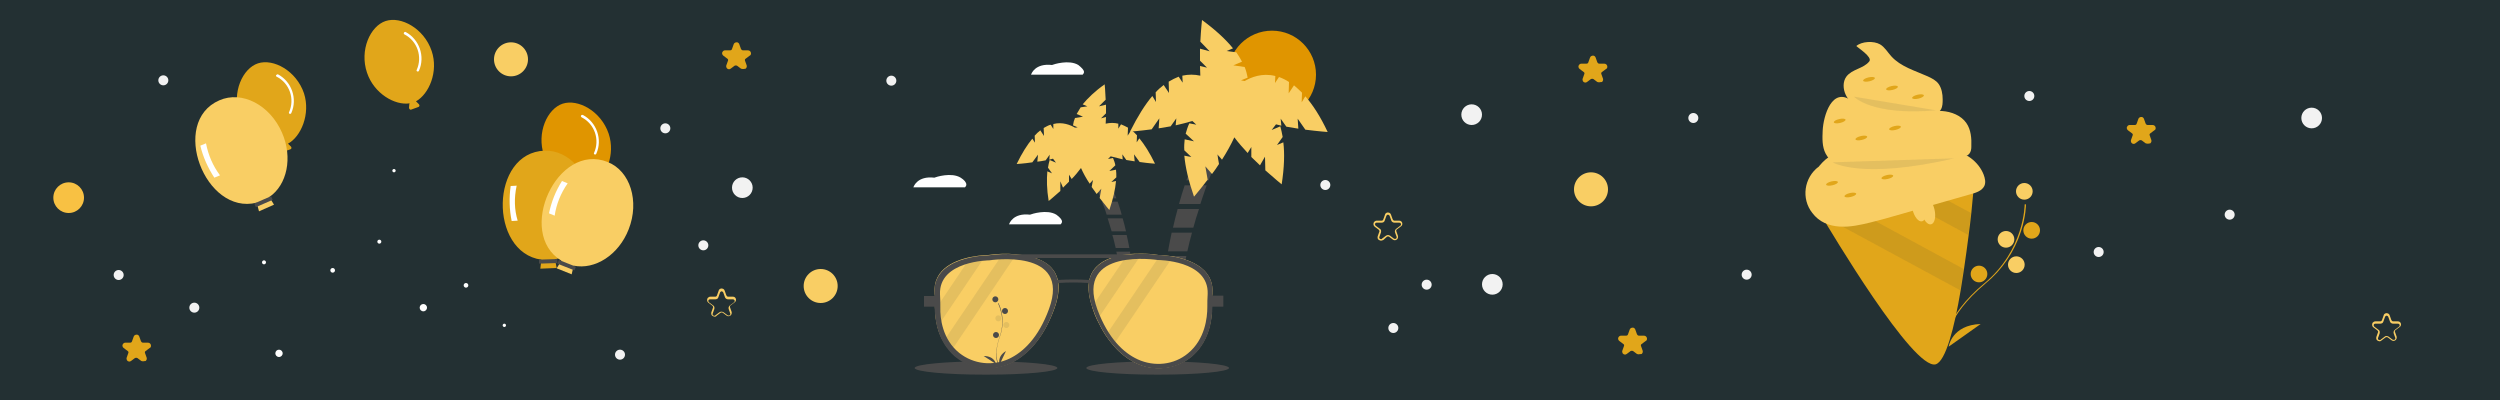
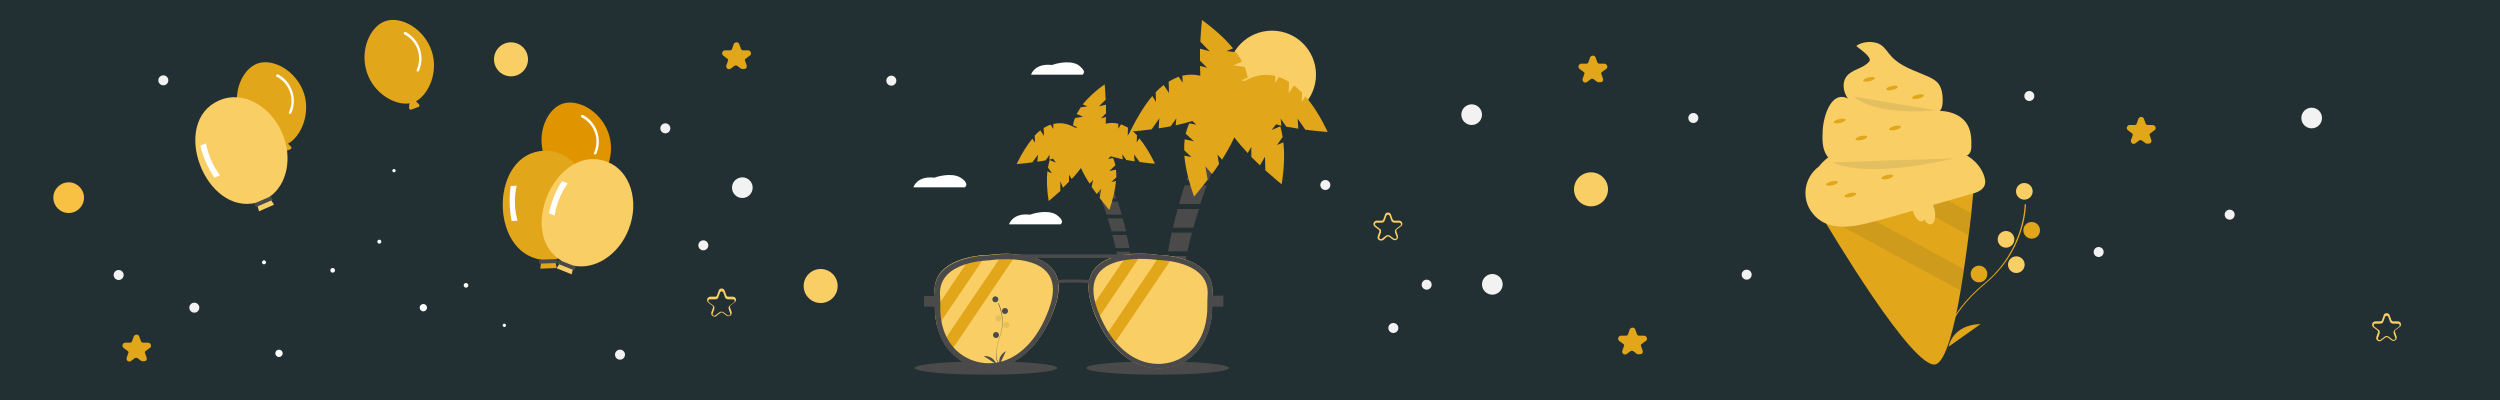
<svg xmlns="http://www.w3.org/2000/svg" version="1.1" id="Ebene_1" x="0px" y="0px" viewBox="0 0 750 120" style="enable-background:new 0 0 750 120;" xml:space="preserve">
  <style type="text/css">
	.st0{fill:#233033;}
	.st1{fill:#F9CE64;}
	.st2{fill:#F2F2F2;}
	.st3{fill:#F8C143;}
	.st4{fill:#E1A61A;}
	.st5{opacity:0.1;fill:#233033;enable-background:new    ;}
- 	.st6{fill:#E09500;}
- 	.st7{fill:#4A4A4A;}
- 	.st8{fill:#FFFFFF;}
+ 	.st6{fill:#4A4A4A;}
+ 	.st7{fill:#FFFFFF;}
+ 	.st8{fill:#E09500;}
</style>
  <rect class="st0" width="750" height="120" />
  <circle class="st1" cx="153.3" cy="17.8" r="5.1" />
  <circle class="st2" cx="222.7" cy="56.3" r="3.1" />
  <circle class="st2" cx="58.3" cy="92.3" r="1.5" />
  <circle class="st2" cx="199.6" cy="38.5" r="1.5" />
  <circle class="st2" cx="608.8" cy="28.8" r="1.5" />
  <circle class="st2" cx="267.4" cy="24.2" r="1.5" />
  <circle class="st2" cx="186" cy="106.4" r="1.5" />
  <circle class="st2" cx="211" cy="73.6" r="1.5" />
  <circle class="st2" cx="35.6" cy="82.5" r="1.5" />
  <circle class="st2" cx="49" cy="24.1" r="1.5" />
  <circle class="st3" cx="20.6" cy="59.3" r="4.6" />
  <circle class="st2" cx="441.5" cy="34.4" r="3.1" />
  <circle class="st2" cx="629.6" cy="75.6" r="1.5" />
  <circle class="st2" cx="668.9" cy="64.4" r="1.5" />
  <circle class="st1" cx="246.2" cy="85.8" r="5.1" />
  <circle class="st2" cx="693.5" cy="35.4" r="3.1" />
  <circle class="st2" cx="447.7" cy="85.3" r="3.1" />
  <circle class="st1" cx="477.3" cy="56.8" r="5.1" />
  <circle class="st2" cx="397.6" cy="55.5" r="1.5" />
  <circle class="st2" cx="418" cy="98.4" r="1.5" />
  <circle class="st2" cx="428" cy="85.4" r="1.5" />
  <circle class="st2" cx="508" cy="35.4" r="1.5" />
  <circle class="st2" cx="524" cy="82.4" r="1.5" />
  <g>
    <path class="st4" d="M592.4,53.4c0,0-0.4,4.3-1,10.5c-0.2,2-0.5,4.2-0.8,6.6c-0.4,3.3-0.9,6.7-1.4,10.2c-0.3,2.2-0.7,4.3-1,6.4   c-1.9,11.3-4.5,21.3-7.5,22.2c-6.7,1.8-31.6-40.1-34.4-44.8c-0.2-0.3-0.2-0.4-0.2-0.4L592.4,53.4z" />
    <path class="st5" d="M591.3,63.9c-0.2,2-0.5,4.2-0.8,6.6l-21.6-11.7l9-2.1L591.3,63.9z" />
    <path class="st5" d="M589.1,80.7c-0.3,2.2-0.7,4.3-1,6.4l-41.8-22.6c-0.2-0.3-0.2-0.4-0.2-0.4l8.7-2L589.1,80.7z" />
    <path class="st1" d="M560.8,18.4c-1.7,2.2-5.2,2.3-6.9,4.6c-1.1,1.5-1,3.7-0.2,5.4c0.8,1.7,2.2,3.1,3.6,4.4   c0.9,0.9,1.9,1.8,3.1,2.4c1.6,0.8,3.5,0.9,5.4,1c4,0,8-0.3,11.9-1c1.7-0.3,3.7-0.9,4.6-2.4c0.5-0.9,0.5-2,0.5-3   c0-1.6-0.3-3.3-1.2-4.6c-0.8-1.1-2-1.7-3.3-2.3c-3.8-1.7-8.1-2.9-10.9-6c-1.1-1.2-2-2.8-3.4-3.6c-1.9-1.1-5.5-0.9-7.1,0.5   C557.3,14.3,561.8,17.1,560.8,18.4z" />
    <path class="st1" d="M546.8,39.2c-0.1,2.3-0.2,4.8,0.9,6.9c1.4,2.7,4.4,4.3,7.5,4.8c3.1,0.4,6.1-0.2,9.1-0.7l15.8-3   c2-0.4,4-0.8,6-0.5c1.7,0.2,3.7,0.7,4.7-0.6c0.5-0.6,0.6-1.4,0.6-2.1c0.1-2.5-0.1-5.1-1.5-7.1c-1.6-2.3-4.5-3.4-7.3-3.6   c-2.8-0.2-5.6,0.4-8.4,0.7c-2.8,0.3-5.7,0.4-8.6,0.3c-2.4-0.1-4.8-0.5-6.9-1.7c-1.1-0.7-2-1.6-3.1-2.3   C549.6,25.8,547,34.8,546.8,39.2z" />
    <path class="st1" d="M545.6,50c-4.4,3.3-5.3,9.6-1.9,13.9c1,1.3,2.2,2.3,3.7,3c2.8,1.3,6.1,1.3,9.2,0.8c3-0.5,5.9-1.3,8.9-2.1   l25.9-7.4c1.5-0.4,3.2-1,3.9-2.4c0.5-1.1,0.2-2.3-0.2-3.4c-1.5-3.9-5.5-6.9-9.7-7.2c-1.6-0.1-3.2,0.1-4.8,0.3L569.1,47   c-1.5,0.2-3.1,0.4-4.6,0.3c-4.7-0.2-9.5-2.8-13.9-1.2c-3,1.1-5.1,3.8-6.8,6.5" />
    <path class="st5" d="M556.2,29c0,0,5.2,5.8,24.6,4.1" />
    <path class="st5" d="M549.8,48.7c0,0,8.4,5.3,36.5-1.2" />
-     <ellipse transform="matrix(0.9745 -0.2244 0.2244 0.9745 8.9587 126.4281)" class="st4" cx="560.7" cy="23.8" rx="1.8" ry="0.6" />
-     <ellipse transform="matrix(0.9745 -0.2244 0.2244 0.9745 8.5513 128.0427)" class="st4" cx="567.6" cy="26.4" rx="1.8" ry="0.6" />
+     <ellipse transform="matrix(0.9745 -0.2244 0.2244 0.9745 8.9587 126.428)" class="st4" cx="560.7" cy="23.8" rx="1.8" ry="0.6" />
+     <ellipse transform="matrix(0.9745 -0.2244 0.2244 0.9745 8.5512 128.0427)" class="st4" cx="567.6" cy="26.4" rx="1.8" ry="0.6" />
    <ellipse transform="matrix(0.9745 -0.2244 0.2244 0.9745 8.1667 129.8593)" class="st4" cx="575.4" cy="29" rx="1.8" ry="0.6" />
    <ellipse transform="matrix(0.9745 -0.2244 0.2244 0.9745 5.9293 124.7721)" class="st4" cx="551.9" cy="36.3" rx="1.8" ry="0.6" />
    <ellipse transform="matrix(0.9745 -0.2244 0.2244 0.9745 5.8814 128.5507)" class="st4" cx="568.5" cy="38.4" rx="1.8" ry="0.6" />
    <ellipse transform="matrix(0.9745 -0.2244 0.2244 0.9745 1.6743 124.7329)" class="st4" cx="549.6" cy="55" rx="1.8" ry="0.6" />
    <ellipse transform="matrix(0.9745 -0.2244 0.2244 0.9745 4.9506 126.3608)" class="st4" cx="558.4" cy="41.4" rx="1.8" ry="0.6" />
    <ellipse transform="matrix(0.9745 -0.2244 0.2244 0.9745 1.0292 126.0564)" class="st4" cx="555.1" cy="58.5" rx="1.8" ry="0.6" />
    <ellipse transform="matrix(0.9745 -0.2244 0.2244 0.9745 2.524 128.4095)" class="st4" cx="566.2" cy="53.1" rx="1.8" ry="0.6" />
    <ellipse transform="matrix(0.9745 -0.2244 0.2244 0.9745 0.6794 130.7785)" class="st1" cx="575.7" cy="62.4" rx="2" ry="4.1" />
    <ellipse transform="matrix(0.9745 -0.2244 0.2244 0.9745 0.5463 131.4073)" class="st1" cx="578.4" cy="63.3" rx="2" ry="4.1" />
    <path class="st4" d="M583.4,103.1c0-0.1,0-2.1,1.4-5.3c1.4-3,4.3-7.7,10.6-12.9c11.9-9.9,12-23.4,12-23.6h0.4c0,0,0,3.5-1.5,8.1   c-2,6.2-5.7,11.6-10.7,15.7c-11.9,9.9-11.9,17.9-11.9,18C583.7,103.1,583.4,103.1,583.4,103.1z" />
    <ellipse class="st1" cx="607.3" cy="57.4" rx="2.5" ry="2.5" />
    <ellipse class="st4" cx="609.5" cy="69.1" rx="2.5" ry="2.5" />
    <ellipse class="st1" cx="601.8" cy="71.8" rx="2.5" ry="2.5" />
    <ellipse class="st1" cx="604.9" cy="79.4" rx="2.5" ry="2.5" />
    <ellipse class="st4" cx="593.7" cy="82.2" rx="2.5" ry="2.5" />
    <path class="st4" d="M584.6,104c0,0,0.9-6.5,9.6-6.8L584.6,104z" />
    <path class="st4" d="M582.1,102.3c0,0,2.2-6.2-5.3-10.5L582.1,102.3z" />
  </g>
  <path class="st4" d="M222.8,20.7c-0.2,0-0.4-0.1-0.5-0.1l-1.2-0.9c-0.2-0.1-0.5-0.1-0.7,0l-1.2,0.9c-0.4,0.3-0.9,0.2-1.2-0.2  c-0.1-0.2-0.2-0.5-0.1-0.8l0.5-1.4c0.1-0.2,0-0.5-0.2-0.6l-1.2-0.9c-0.4-0.3-0.5-0.9-0.2-1.2c0.1-0.2,0.4-0.4,0.7-0.4h1.5  c0.3,0,0.5-0.1,0.6-0.4l0.5-1.4c0.1-0.4,0.6-0.7,1.1-0.6c0.3,0.1,0.5,0.3,0.6,0.6l0.5,1.4c0.1,0.2,0.3,0.4,0.6,0.4h1.5  c0.5,0,0.9,0.4,0.9,0.9c0,0.3-0.1,0.6-0.4,0.7l-1.2,0.9c-0.2,0.1-0.3,0.4-0.2,0.6l0.5,1.4c0.1,0.4,0,0.7-0.3,1  C223.2,20.7,223,20.7,222.8,20.7z" />
  <path class="st4" d="M42.9,108.4c-0.2,0-0.4-0.1-0.5-0.1l-1.2-0.9c-0.2-0.1-0.5-0.1-0.7,0l-1.2,0.9c-0.4,0.3-0.9,0.2-1.2-0.2  c-0.1-0.2-0.2-0.5-0.1-0.8l0.5-1.4c0.1-0.2,0-0.5-0.2-0.6l-1.2-0.9c-0.4-0.3-0.5-0.9-0.2-1.2c0.1-0.2,0.4-0.4,0.7-0.4H39  c0.3,0,0.5-0.1,0.6-0.4l0.5-1.4c0.1-0.4,0.6-0.7,1.1-0.6c0.3,0.1,0.5,0.3,0.6,0.6l0.5,1.4c0.1,0.2,0.3,0.4,0.6,0.4h1.5  c0.5,0,0.9,0.4,0.9,0.9c0,0.3-0.1,0.6-0.4,0.7l-1.2,0.9c-0.2,0.1-0.3,0.4-0.2,0.6l0.5,1.4c0.1,0.4,0,0.7-0.3,1  C43.3,108.3,43.1,108.4,42.9,108.4z" />
  <path class="st4" d="M479.7,24.7c-0.2,0-0.4-0.1-0.5-0.1l-1.2-0.9c-0.2-0.1-0.5-0.1-0.7,0l-1.2,0.9c-0.4,0.3-0.9,0.2-1.2-0.2  c-0.1-0.2-0.2-0.5-0.1-0.8l0.5-1.4c0.1-0.2,0-0.5-0.2-0.6l-1.2-0.9c-0.4-0.3-0.5-0.9-0.2-1.2c0.1-0.2,0.4-0.4,0.7-0.4h1.5  c0.3,0,0.5-0.1,0.6-0.4l0.5-1.4c0.1-0.4,0.6-0.7,1.1-0.6c0.3,0.1,0.5,0.3,0.6,0.6l0.5,1.4c0.1,0.2,0.3,0.4,0.6,0.4h1.5  c0.5,0,0.9,0.4,0.9,0.9c0,0.3-0.1,0.6-0.4,0.7l-1.2,0.9c-0.2,0.1-0.3,0.4-0.2,0.6l0.5,1.4c0.1,0.4,0,0.7-0.3,1  C480.1,24.6,479.9,24.7,479.7,24.7z" />
  <path class="st1" d="M214.4,95c-0.2,0-0.4-0.1-0.6-0.2c-0.4-0.2-0.5-0.6-0.4-1.1l0.5-1.4c0.1-0.2,0-0.4-0.2-0.6l-1.2-0.9  c-0.4-0.3-0.5-0.9-0.2-1.4c0.2-0.2,0.5-0.4,0.8-0.4h1.5c0.2,0,0.4-0.1,0.5-0.4l0.5-1.4c0.1-0.5,0.7-0.8,1.2-0.6  c0.3,0.1,0.5,0.3,0.6,0.6l0.5,1.4c0.1,0.2,0.3,0.4,0.5,0.4h1.5c0.5,0,0.9,0.4,0.9,0.9c0,0.3-0.1,0.6-0.4,0.8l-1.2,0.9  c-0.2,0.1-0.3,0.4-0.2,0.6l0.5,1.4c0.1,0.5-0.1,1-0.6,1.2c-0.3,0.1-0.6,0.1-0.9-0.1l-1.2-0.9c-0.2-0.1-0.4-0.1-0.6,0l-1.2,0.9  C214.8,95,214.6,95,214.4,95z M216.5,93.5c0.2,0,0.4,0.1,0.6,0.2l1.2,0.9c0.2,0.1,0.6,0.1,0.7-0.1c0.1-0.1,0.1-0.3,0.1-0.4l-0.5-1.4  c-0.1-0.4,0-0.8,0.4-1.1l1.2-0.9c0.2-0.1,0.3-0.5,0.1-0.7c-0.1-0.1-0.2-0.2-0.4-0.2h-1.5c-0.4,0-0.8-0.3-0.9-0.6l-0.5-1.4  c-0.1-0.3-0.4-0.4-0.6-0.4c-0.1,0.1-0.3,0.1-0.4,0.4l-0.5,1.4c-0.1,0.4-0.5,0.6-0.9,0.6H213c-0.3,0-0.5,0.2-0.5,0.5  c0,0.1,0.1,0.3,0.2,0.4l1.2,0.9c0.4,0.2,0.5,0.6,0.4,1.1l-0.5,1.4c-0.1,0.3,0.1,0.6,0.4,0.6c0.1,0.1,0.4,0,0.4-0.1l1.2-0.9  C216.1,93.5,216.3,93.5,216.5,93.5z" />
  <path class="st1" d="M414.3,72.2c-0.2,0-0.4-0.1-0.6-0.2c-0.4-0.2-0.5-0.6-0.4-1.1l0.5-1.4c0.1-0.2,0-0.4-0.2-0.6l-1.2-0.9  c-0.4-0.3-0.5-0.9-0.2-1.4c0.2-0.2,0.5-0.4,0.8-0.4h1.5c0.2,0,0.4-0.1,0.5-0.4l0.5-1.4c0.1-0.5,0.7-0.8,1.2-0.6  c0.3,0.1,0.5,0.3,0.6,0.6l0.5,1.4c0.1,0.2,0.3,0.4,0.5,0.4h1.5c0.5,0,0.9,0.4,0.9,0.9c0,0.3-0.1,0.6-0.4,0.8l-1.2,0.9  c-0.2,0.1-0.3,0.4-0.2,0.6l0.5,1.4c0.1,0.5-0.1,1-0.6,1.2c-0.3,0.1-0.6,0.1-0.9-0.1l-1.2-0.9c-0.2-0.1-0.4-0.1-0.6,0l-1.1,1  C414.7,72.1,414.5,72.2,414.3,72.2z M416.4,70.5c0.2,0,0.4,0.1,0.6,0.2l1.2,0.9c0.2,0.1,0.6,0.1,0.7-0.1c0.1-0.1,0.1-0.3,0.1-0.4  l-0.5-1.4c-0.1-0.4,0-0.8,0.4-1.1l1.2-0.9c0.2-0.1,0.3-0.5,0.1-0.7c-0.1-0.1-0.2-0.2-0.4-0.2h-1.5c-0.4,0-0.8-0.3-0.9-0.6l-0.5-1.4  c-0.1-0.3-0.4-0.4-0.6-0.4c-0.1,0.1-0.3,0.1-0.4,0.4l-0.5,1.4c-0.1,0.4-0.5,0.6-0.9,0.6H413c-0.3,0-0.5,0.2-0.5,0.5  c0,0.1,0.1,0.3,0.2,0.4l1.2,0.9c0.4,0.2,0.5,0.6,0.4,1.1l-0.5,1.4c-0.1,0.3,0.1,0.6,0.4,0.6c0.1,0.1,0.4,0,0.4-0.1l1.2-0.9  C416,70.6,416.2,70.5,416.4,70.5z" />
  <path class="st4" d="M491.6,106.3c-0.2,0-0.4-0.1-0.5-0.1l-1.2-0.9c-0.2-0.1-0.5-0.1-0.7,0l-1.2,0.9c-0.4,0.3-0.9,0.2-1.2-0.2  c-0.1-0.2-0.2-0.5-0.1-0.8l0.5-1.4c0.1-0.2,0-0.5-0.2-0.6l-1.2-0.9c-0.4-0.3-0.5-0.9-0.2-1.2c0.1-0.2,0.4-0.4,0.7-0.4h1.5  c0.3,0,0.5-0.1,0.6-0.4l0.5-1.4c0.1-0.4,0.6-0.7,1.1-0.6c0.3,0.1,0.5,0.3,0.6,0.6l0.5,1.4c0.1,0.2,0.3,0.4,0.6,0.4h1.5  c0.5,0,0.9,0.4,0.9,0.9c0,0.3-0.1,0.6-0.4,0.7l-1.2,0.9c-0.2,0.1-0.3,0.4-0.2,0.6l0.5,1.4c0.1,0.4,0,0.7-0.3,1  C491.9,106.2,491.8,106.3,491.6,106.3z" />
  <path class="st4" d="M644.2,43.1c-0.2,0-0.4-0.1-0.5-0.1l-1.2-0.9c-0.2-0.1-0.5-0.1-0.7,0l-1.2,0.9c-0.4,0.3-0.9,0.2-1.2-0.2  c-0.1-0.2-0.2-0.5-0.1-0.8l0.5-1.4c0.1-0.2,0-0.5-0.2-0.6l-1.2-0.9c-0.4-0.3-0.5-0.9-0.2-1.2c0.1-0.2,0.4-0.4,0.7-0.4h1.5  c0.3,0,0.5-0.1,0.6-0.4l0.5-1.4c0.1-0.4,0.6-0.7,1.1-0.6c0.3,0.1,0.5,0.3,0.6,0.6l0.5,1.4c0.1,0.2,0.3,0.4,0.6,0.4h1.5  c0.5,0,0.9,0.4,0.9,0.9c0,0.3-0.1,0.6-0.4,0.7l-1.2,0.9c-0.2,0.1-0.3,0.4-0.2,0.6l0.5,1.4c0.1,0.4,0,0.7-0.3,1  C644.6,43.1,644.5,43.1,644.2,43.1z" />
  <path class="st1" d="M713.9,102.4c-0.2,0-0.4-0.1-0.6-0.2c-0.4-0.2-0.5-0.6-0.4-1.1l0.5-1.4c0.1-0.2,0-0.4-0.2-0.6l-1.2-0.9  c-0.4-0.3-0.5-0.9-0.2-1.4c0.2-0.2,0.5-0.4,0.8-0.4h1.5c0.2,0,0.4-0.1,0.5-0.4l0.5-1.4c0.1-0.5,0.7-0.8,1.2-0.6  c0.3,0.1,0.5,0.3,0.6,0.6l0.5,1.4c0.1,0.2,0.3,0.4,0.5,0.4h1.5c0.5,0,0.9,0.4,0.9,0.9c0,0.3-0.1,0.6-0.4,0.8l-1.2,0.9  c-0.2,0.1-0.3,0.4-0.2,0.6l0.5,1.4c0.1,0.5-0.1,1-0.6,1.2c-0.3,0.1-0.6,0.1-0.9-0.1l-1.2-0.9c-0.2-0.1-0.4-0.1-0.6,0l-1.2,0.9  C714.3,102.3,714.1,102.4,713.9,102.4z M716,100.8c0.2,0,0.4,0.1,0.6,0.2l1.2,0.9c0.2,0.1,0.6,0.1,0.7-0.1c0.1-0.1,0.1-0.3,0.1-0.4  l-0.5-1.4c-0.1-0.4,0-0.8,0.4-1.1l1.2-0.9c0.2-0.1,0.3-0.5,0.1-0.7c-0.1-0.1-0.2-0.2-0.4-0.2h-1.5c-0.4,0-0.8-0.3-0.9-0.6l-0.5-1.4  c-0.1-0.3-0.4-0.4-0.6-0.4c-0.1,0.1-0.3,0.1-0.4,0.4l-0.5,1.4c-0.1,0.4-0.5,0.6-0.9,0.6h-1.5c-0.3,0-0.5,0.2-0.5,0.5  c0,0.1,0.1,0.3,0.2,0.4l1.2,0.9c0.4,0.2,0.5,0.6,0.4,1.1l-0.5,1.4c-0.1,0.3,0.1,0.6,0.4,0.6c0.1,0.1,0.4,0,0.4-0.1l1.2-0.9  C715.6,100.8,715.8,100.8,716,100.8z" />
  <g>
-     <circle class="st6" cx="381.6" cy="22.4" r="13.2" />
-     <path class="st7" d="M349.1,83.9c-0.2,1.9-0.4,3.8-0.6,5.6h5.3c0.2-1.9,0.4-3.7,0.7-5.6H349.1z" />
-     <path class="st7" d="M353.5,103.7c-0.1-1.9-0.2-3.7-0.1-5.6H348c-0.1,2.1-0.1,4-0.1,5.6H353.5z" />
-     <path class="st7" d="M362.6,54.1c4.4-11.8,8.7-19.7,8.7-19.7l-4.5-2.7c-4.7,7.1-8.2,14.7-10.9,22.4H362.6z" />
-     <path class="st7" d="M348.4,91c-0.2,2-0.3,3.9-0.4,5.6h5.3c0.1-1.9,0.2-3.7,0.3-5.6H348.4z" />
-     <path class="st7" d="M350.2,76.8c-0.3,1.9-0.6,3.8-0.9,5.6h5.5c0.3-1.9,0.7-3.7,1.1-5.6H350.2z" />
-     <path class="st7" d="M355.4,55.6c-0.6,1.9-1.2,3.7-1.7,5.6h6.4c0.6-1.9,1.3-3.8,1.9-5.6H355.4z" />
-     <path class="st7" d="M351.5,69.8c-0.4,1.9-0.8,3.8-1.1,5.6h5.8c0.4-1.9,0.9-3.8,1.4-5.6H351.5z" />
-     <path class="st7" d="M347.8,105.1c0,2.4,0.1,3.8,0.1,3.8l-0.1,1.1h6.3c-0.3-1.6-0.4-3.2-0.6-4.9H347.8z" />
-     <path class="st7" d="M353.3,62.7c-0.5,1.9-1,3.7-1.4,5.6h6.1c0.5-1.9,1.1-3.8,1.7-5.6C359.7,62.7,353.3,62.7,353.3,62.7z" />
-     <path class="st1" d="M398.3,39.6c-2.2-4.7-4.5-8.2-6.7-10.7l-1.1,1.8l0.1-2.9c-0.8-0.8-1.6-1.5-2.4-2.2l-1.6,2.4l0.1-3.4   c-0.9-0.6-1.9-1.1-3-1.5l-1.2,1.8l0.1-2.1c-4-1-7.3,0.4-9.2,1.5l-1.1-0.2l2-0.8c-0.2-1.1-0.5-2.2-0.9-3.2l-3.4-0.5l2.6-1.1   c-0.5-1-1.1-1.9-1.7-2.8l-2.9-0.4l1.9-0.8c-2.1-2.6-5.2-5.5-9.3-8.5c0,0-0.3,2.7-0.5,6.5l2.8,2.9l-2.9-0.8c0,1.2,0,2.4,0,3.6   l2.1,2.1l-2.1-0.5c0,1,0.1,1.9,0.1,2.9c-1.8-0.4-3.6-0.4-5.4,0l0.1,2.1l-1.2-1.8c-1,0.4-2,0.9-3,1.5l0.1,3.4l-1.6-2.4   c-0.9,0.7-1.7,1.4-2.4,2.2l0.1,2.9l-1.1-1.8c-2.2,2.6-4.4,6.1-6.7,10.7c0,0,2.7-0.2,6.5-0.7l2.3-3.3l-0.2,3   c1.1-0.2,2.3-0.4,3.6-0.6l1.7-2.4l-0.2,2.1c1.7-0.4,3.4-0.8,5-1.3l1.2,1.1l-2.1-0.4c-0.5,1-0.8,2.1-1.1,3.1l2.5,2.3l-2.8-0.6   c-0.1,1.1-0.2,2.2-0.1,3.3l2.1,2l-2.1-0.4c0.3,3.4,1.2,7.4,2.9,12.3c0,0,1.8-2.1,4.1-5.1l-0.7-4l2,2.3c0.7-0.9,1.4-1.9,2.1-3   l-0.5-2.9l1.4,1.6c1.4-2.2,2.7-4.5,3.7-6.7c1.2,1.6,2.6,3.2,4,4.7l1.1-1.8v3c0.9,0.9,1.8,1.7,2.6,2.5l1.5-2.6l0.1,4.1   c2.8,2.5,4.9,4.2,4.9,4.2c0.8-5.1,0.9-9.3,0.5-12.6l-1.9,0.8l1.7-2.4c-0.2-1.1-0.4-2.1-0.7-3.2l-2.6,1.1l1.3-1.7   c0.5,0.1,1.1,0.3,1.6,0.4l-0.2-2.1l1.7,2.4c1.2,0.2,2.4,0.4,3.6,0.6l-0.2-3l2.3,3.3C395.5,39.4,398.3,39.6,398.3,39.6z" />
-     <path class="st7" d="M339.7,80.5c0.2,1.4,0.3,2.7,0.4,3.9h-3.7c-0.1-1.3-0.3-2.6-0.5-3.9H339.7z" />
-     <path class="st7" d="M336.7,94.4c0.1-1.3,0.1-2.6,0.1-3.9h3.8c0.1,1.5,0.1,2.8,0.1,3.9H336.7z" />
-     <path class="st7" d="M330.2,59.5c-3.1-8.3-6.2-13.9-6.2-13.9l3.2-1.9c3.3,5,5.8,10.4,7.7,15.8C334.9,59.5,330.2,59.5,330.2,59.5z" />
-     <path class="st7" d="M340.2,85.5c0.1,1.4,0.2,2.7,0.3,3.9h-3.8c0-1.3-0.1-2.6-0.2-3.9H340.2z" />
-     <path class="st7" d="M339,75.5c0.2,1.4,0.4,2.7,0.6,3.9h-3.9c-0.2-1.3-0.5-2.6-0.8-3.9H339z" />
-     <path class="st7" d="M335.3,60.5c0.4,1.3,0.9,2.6,1.2,3.9H332c-0.4-1.4-0.9-2.7-1.4-3.9H335.3z" />
-     <path class="st7" d="M338,70.5c0.3,1.3,0.6,2.7,0.8,3.9h-4.1c-0.3-1.3-0.6-2.7-1-3.9H338z" />
-     <path class="st7" d="M340.6,95.5c0,1.7-0.1,2.7-0.1,2.7V99h-4.4c0.2-1.1,0.3-2.3,0.4-3.4L340.6,95.5z" />
-     <path class="st7" d="M336.8,65.5c0.4,1.3,0.7,2.6,1,3.9h-4.3c-0.4-1.3-0.8-2.7-1.2-3.9H336.8z" />
-     <path class="st1" d="M305,49.2c1.6-3.3,3.2-5.8,4.7-7.6l0.8,1.2l-0.1-2.1c0.5-0.6,1.1-1.1,1.7-1.6l1.1,1.7l-0.1-2.4   c0.7-0.4,1.4-0.8,2.1-1l0.8,1.3v-1.5c2.8-0.7,5.1,0.3,6.5,1.1l0.8-0.1l-1.4-0.6c0.1-0.8,0.3-1.5,0.6-2.2l2.4-0.4l-1.9-0.8   c0.4-0.7,0.8-1.3,1.2-2l2-0.3l-1.4-0.6c1.5-1.8,3.6-3.9,6.6-6c0,0,0.2,1.9,0.3,4.6l-2,2l2.1-0.5c0,0.8,0,1.7,0,2.6l-1.5,1.5   l1.5-0.4c0,0.7-0.1,1.3-0.1,2c1.3-0.3,2.6-0.3,3.8,0v1.5l0.8-1.3c0.7,0.3,1.4,0.6,2.1,1l-0.1,2.4l1.1-1.7c0.6,0.5,1.2,1,1.7,1.6   l-0.1,2.1l0.8-1.2c1.5,1.8,3.1,4.3,4.7,7.6c0,0-1.9-0.1-4.6-0.5l-1.7-2.3l0.2,2.1c-0.8-0.1-1.7-0.3-2.5-0.4l-1.2-1.7l0.1,1.5   c-1.2-0.3-2.4-0.6-3.6-0.9l-0.8,0.8l1.5-0.3c0.3,0.7,0.6,1.5,0.7,2.2l-1.8,1.7l2-0.4c0.1,0.8,0.1,1.5,0.1,2.3l-1.5,1.4l1.4-0.3   c-0.2,2.4-0.8,5.2-2,8.7c0,0-1.3-1.5-2.9-3.6l0.5-2.8l-1.4,1.6c-0.5-0.7-1-1.4-1.5-2.1l0.4-2.1l-1,1.1c-1-1.5-1.9-3.1-2.6-4.7   c-0.9,1.2-1.8,2.3-2.8,3.3l-0.8-1.3v2.1c-0.6,0.6-1.2,1.2-1.8,1.8l-0.8-1.9v2.9c-2,1.8-3.5,3-3.5,3c-0.6-3.6-0.6-6.5-0.4-8.9   l1.4,0.6l-1.2-1.7c0.1-0.8,0.3-1.5,0.5-2.3l1.9,0.8l-0.9-1.2c-0.4,0.1-0.8,0.2-1.1,0.3l0.1-1.5l-1.2,1.7c-0.9,0.2-1.7,0.3-2.5,0.4   l0.2-2.1l-1.7,2.3C307,49.1,305,49.2,305,49.2z" />
-     <ellipse class="st7" cx="295.8" cy="110.4" rx="21.4" ry="2" />
-     <ellipse class="st7" cx="347.3" cy="110.4" rx="21.4" ry="2" />
+     <circle class="st1" cx="381.6" cy="22.4" r="13.2" />
+     <path class="st6" d="M349.1,83.9c-0.2,1.9-0.4,3.8-0.6,5.6h5.3c0.2-1.9,0.4-3.7,0.7-5.6H349.1z" />
+     <path class="st6" d="M353.5,103.7c-0.1-1.9-0.2-3.7-0.1-5.6H348c-0.1,2.1-0.1,4-0.1,5.6H353.5z" />
+     <path class="st6" d="M362.6,54.1c4.4-11.8,8.7-19.7,8.7-19.7l-4.5-2.7c-4.7,7.1-8.2,14.7-10.9,22.4H362.6z" />
+     <path class="st6" d="M348.4,91c-0.2,2-0.3,3.9-0.4,5.6h5.3c0.1-1.9,0.2-3.7,0.3-5.6H348.4z" />
+     <path class="st6" d="M350.2,76.8c-0.3,1.9-0.6,3.8-0.9,5.6h5.5c0.3-1.9,0.7-3.7,1.1-5.6H350.2z" />
+     <path class="st6" d="M355.4,55.6c-0.6,1.9-1.2,3.7-1.7,5.6h6.4c0.6-1.9,1.3-3.8,1.9-5.6H355.4z" />
+     <path class="st6" d="M351.5,69.8c-0.4,1.9-0.8,3.8-1.1,5.6h5.8c0.4-1.9,0.9-3.8,1.4-5.6H351.5z" />
+     <path class="st6" d="M347.8,105.1c0,2.4,0.1,3.8,0.1,3.8l-0.1,1.1h6.3c-0.3-1.6-0.4-3.2-0.6-4.9H347.8z" />
+     <path class="st6" d="M353.3,62.7c-0.5,1.9-1,3.7-1.4,5.6h6.1c0.5-1.9,1.1-3.8,1.7-5.6C359.7,62.7,353.3,62.7,353.3,62.7z" />
+     <path class="st4" d="M398.3,39.6c-2.2-4.7-4.5-8.2-6.7-10.7l-1.1,1.8l0.1-2.9c-0.8-0.8-1.6-1.5-2.4-2.2l-1.6,2.4l0.1-3.4   c-0.9-0.6-1.9-1.1-3-1.5l-1.2,1.8l0.1-2.1c-4-1-7.3,0.4-9.2,1.5l-1.1-0.2l2-0.8c-0.2-1.1-0.5-2.2-0.9-3.2l-3.4-0.5l2.6-1.1   c-0.5-1-1.1-1.9-1.7-2.8l-2.9-0.4l1.9-0.8c-2.1-2.6-5.2-5.5-9.3-8.5c0,0-0.3,2.7-0.5,6.5l2.8,2.9l-2.9-0.8c0,1.2,0,2.4,0,3.6   l2.1,2.1l-2.1-0.5c0,1,0.1,1.9,0.1,2.9c-1.8-0.4-3.6-0.4-5.4,0l0.1,2.1l-1.2-1.8c-1,0.4-2,0.9-3,1.5l0.1,3.4l-1.6-2.4   c-0.9,0.7-1.7,1.4-2.4,2.2l0.1,2.9l-1.1-1.8c-2.2,2.6-4.4,6.1-6.7,10.7c0,0,2.7-0.2,6.5-0.7l2.3-3.3l-0.2,3   c1.1-0.2,2.3-0.4,3.6-0.6l1.7-2.4l-0.2,2.1c1.7-0.4,3.4-0.8,5-1.3l1.2,1.1l-2.1-0.4c-0.5,1-0.8,2.1-1.1,3.1l2.5,2.3l-2.8-0.6   c-0.1,1.1-0.2,2.2-0.1,3.3l2.1,2l-2.1-0.4c0.3,3.4,1.2,7.4,2.9,12.3c0,0,1.8-2.1,4.1-5.1l-0.7-4l2,2.3c0.7-0.9,1.4-1.9,2.1-3   l-0.5-2.9l1.4,1.6c1.4-2.2,2.7-4.5,3.7-6.7c1.2,1.6,2.6,3.2,4,4.7l1.1-1.8v3c0.9,0.9,1.8,1.7,2.6,2.5l1.5-2.6l0.1,4.1   c2.8,2.5,4.9,4.2,4.9,4.2c0.8-5.1,0.9-9.3,0.5-12.6l-1.9,0.8l1.7-2.4c-0.2-1.1-0.4-2.1-0.7-3.2l-2.6,1.1l1.3-1.7   c0.5,0.1,1.1,0.3,1.6,0.4l-0.2-2.1l1.7,2.4c1.2,0.2,2.4,0.4,3.6,0.6l-0.2-3l2.3,3.3C395.5,39.4,398.3,39.6,398.3,39.6z" />
+     <path class="st6" d="M339.7,80.5c0.2,1.4,0.3,2.7,0.4,3.9h-3.7c-0.1-1.3-0.3-2.6-0.5-3.9H339.7z" />
+     <path class="st6" d="M336.7,94.4c0.1-1.3,0.1-2.6,0.1-3.9h3.8c0.1,1.5,0.1,2.8,0.1,3.9H336.7z" />
+     <path class="st6" d="M330.2,59.5c-3.1-8.3-6.2-13.9-6.2-13.9l3.2-1.9c3.3,5,5.8,10.4,7.7,15.8C334.9,59.5,330.2,59.5,330.2,59.5z" />
+     <path class="st6" d="M340.2,85.5c0.1,1.4,0.2,2.7,0.3,3.9h-3.8c0-1.3-0.1-2.6-0.2-3.9H340.2z" />
+     <path class="st6" d="M339,75.5c0.2,1.4,0.4,2.7,0.6,3.9h-3.9c-0.2-1.3-0.5-2.6-0.8-3.9H339z" />
+     <path class="st6" d="M335.3,60.5c0.4,1.3,0.9,2.6,1.2,3.9H332c-0.4-1.4-0.9-2.7-1.4-3.9H335.3z" />
+     <path class="st6" d="M338,70.5c0.3,1.3,0.6,2.7,0.8,3.9h-4.1c-0.3-1.3-0.6-2.7-1-3.9H338z" />
+     <path class="st6" d="M340.6,95.5c0,1.7-0.1,2.7-0.1,2.7V99h-4.4c0.2-1.1,0.3-2.3,0.4-3.4L340.6,95.5z" />
+     <path class="st6" d="M336.8,65.5c0.4,1.3,0.7,2.6,1,3.9h-4.3c-0.4-1.3-0.8-2.7-1.2-3.9H336.8z" />
+     <path class="st4" d="M305,49.2c1.6-3.3,3.2-5.8,4.7-7.6l0.8,1.2l-0.1-2.1c0.5-0.6,1.1-1.1,1.7-1.6l1.1,1.7l-0.1-2.4   c0.7-0.4,1.4-0.8,2.1-1l0.8,1.3v-1.5c2.8-0.7,5.1,0.3,6.5,1.1l0.8-0.1l-1.4-0.6c0.1-0.8,0.3-1.5,0.6-2.2l2.4-0.4l-1.9-0.8   c0.4-0.7,0.8-1.3,1.2-2l2-0.3l-1.4-0.6c1.5-1.8,3.6-3.9,6.6-6c0,0,0.2,1.9,0.3,4.6l-2,2l2.1-0.5c0,0.8,0,1.7,0,2.6l-1.5,1.5   l1.5-0.4c0,0.7-0.1,1.3-0.1,2c1.3-0.3,2.6-0.3,3.8,0v1.5l0.8-1.3c0.7,0.3,1.4,0.6,2.1,1l-0.1,2.4l1.1-1.7c0.6,0.5,1.2,1,1.7,1.6   l-0.1,2.1l0.8-1.2c1.5,1.8,3.1,4.3,4.7,7.6c0,0-1.9-0.1-4.6-0.5l-1.7-2.3l0.2,2.1c-0.8-0.1-1.7-0.3-2.5-0.4l-1.2-1.7l0.1,1.5   c-1.2-0.3-2.4-0.6-3.6-0.9l-0.8,0.8l1.5-0.3c0.3,0.7,0.6,1.5,0.7,2.2l-1.8,1.7l2-0.4c0.1,0.8,0.1,1.5,0.1,2.3l-1.5,1.4l1.4-0.3   c-0.2,2.4-0.8,5.2-2,8.7c0,0-1.3-1.5-2.9-3.6l0.5-2.8l-1.4,1.6c-0.5-0.7-1-1.4-1.5-2.1l0.4-2.1l-1,1.1c-1-1.5-1.9-3.1-2.6-4.7   c-0.9,1.2-1.8,2.3-2.8,3.3l-0.8-1.3v2.1c-0.6,0.6-1.2,1.2-1.8,1.8l-0.8-1.9v2.9c-2,1.8-3.5,3-3.5,3c-0.6-3.6-0.6-6.5-0.4-8.9   l1.4,0.6l-1.2-1.7c0.1-0.8,0.3-1.5,0.5-2.3l1.9,0.8l-0.9-1.2c-0.4,0.1-0.8,0.2-1.1,0.3l0.1-1.5l-1.2,1.7c-0.9,0.2-1.7,0.3-2.5,0.4   l0.2-2.1l-1.7,2.3C307,49.1,305,49.2,305,49.2z" />
+     <ellipse class="st6" cx="295.8" cy="110.4" rx="21.4" ry="2" />
+     <ellipse class="st6" cx="347.3" cy="110.4" rx="21.4" ry="2" />
    <path class="st1" d="M363.5,89.7c0,0,1.5,10.7-5.9,17.1c-4.8,4.1-11.6,4.8-17.3,1.9c-2.1-1.1-4.3-2.7-6.4-5.2   c-0.8-0.9-1.5-1.9-2.2-2.9c-1-1.5-1.8-3.1-2.6-4.7c-0.5-1-0.9-2.1-1.3-3.3c-0.1-0.2-0.2-0.4-0.2-0.7c-3.8-11.4,3.6-14.8,10.5-15.6   c1.4-0.2,2.9-0.2,4.3-0.2c1.7,0,3.4,0.1,5.1,0.4c0,0,0.1,0,0.4,0c1.3,0.1,2.6,0.2,3.9,0.4C357.2,77.9,365.3,80.8,363.5,89.7z" />
    <path class="st1" d="M316.3,92.6c-3.4,9.3-8.3,13.8-12.5,16c-5.6,2.9-12.5,2.2-17.3-1.9c-0.5-0.4-0.9-0.8-1.3-1.3   c-0.8-0.9-1.6-1.9-2.2-3c-0.8-1.4-1.4-2.8-1.8-4.4c-0.4-1.7-0.7-3.4-0.7-5.1c-0.1-1.1,0-2.2,0.1-3.3c-1.7-8.4,5.3-11.4,10.6-12.5   c1.5-0.3,3.1-0.5,4.6-0.6c0.5,0,0.7,0,0.7,0c2.8-0.4,5.6-0.5,8.3-0.2C312.2,76.9,320.9,80,316.3,92.6z" />
-     <path class="st5" d="M295.8,76.5l-14.6,21.6c-0.4-1.7-0.7-3.4-0.7-5.1l10.7-15.9C292.7,76.8,294.3,76.6,295.8,76.5z" />
-     <path class="st5" d="M304.9,76.3l-19.7,29.2c-0.8-0.9-1.6-1.9-2.2-3l17.8-26.3C302.2,76.1,303.5,76.2,304.9,76.3z" />
-     <path class="st5" d="M342.5,76.2l-13.3,19.7c-0.5-1-0.9-2.1-1.3-3.3c-0.1-0.2-0.2-0.4-0.2-0.7l10.5-15.5   C339.6,76.2,341,76.1,342.5,76.2z" />
-     <path class="st5" d="M351.9,77L334,103.5c-0.8-0.9-1.5-1.9-2.2-2.9l16.2-24C349.3,76.6,350.6,76.7,351.9,77z" />
-     <path class="st7" d="M367,88.7h-3.3c1.5-12-16.1-12.2-16.1-12.2c-2.8-0.4-5.6-0.5-8.4-0.2l0,0h-34.4l0,0c-2.8-0.2-5.5-0.1-8.3,0.3   c0,0-17.6,0.1-16.1,12.2h-3.2V92h3.2c0,3.5,0.7,10.3,6,14.9c4.8,4.1,11.6,4.8,17.3,1.9c4.3-2.2,9.2-6.8,12.5-16   c1.2-3.2,1.5-5.8,1.2-7.9c3.1-0.2,6.2-0.2,9.3,0c-0.3,2.1,0,4.7,1.2,7.9c3.4,9.3,8.3,13.8,12.5,16c5.6,2.9,12.5,2.2,17.3-1.9   c5.3-4.6,6-11.4,6-14.9h3.3V88.7z M314.7,92.7c-3.2,8.8-7.9,13-11.9,14.9c-4.9,2.3-10.7,1.7-15-1.7c-5.1-4.1-5.8-10.5-5.7-13.7   c0-1.3,0-2.6-0.1-3.9c-0.4-10.1,14.8-10.2,14.8-10.2S321.5,74.2,314.7,92.7L314.7,92.7z M326.8,84c-3.2-0.2-6.4-0.2-9.5,0   c-0.8-3.6-3.5-5.6-6.7-6.6h22.8C330.3,78.5,327.6,80.5,326.8,84z M362.3,88.2c-0.1,1.3-0.1,2.6-0.1,3.9c0,3.3-0.7,9.7-5.8,13.9   c-4.2,3.5-10.1,4.1-15.1,1.8c-4.1-1.9-8.8-6.1-12.1-15C322.4,74.1,347.3,78,347.3,78S362.7,78,362.3,88.2z" />
-     <path class="st7" d="M299.4,109.2c0,0-0.4-0.7-0.5-2c-0.1-1.2,0-3.3,1-6.2c2-5.5-0.5-9.9-0.5-10l0.1-0.1c0.5,0.9,0.8,1.9,1,2.9   c0.5,2.4,0.3,4.9-0.5,7.1c-2,5.5-0.5,8.1-0.5,8.1L299.4,109.2z" />
-     <circle class="st7" cx="298.6" cy="89.8" r="0.9" />
-     <circle class="st7" cx="301.5" cy="93.3" r="0.9" />
+     <path class="st4" d="M295.8,76.5l-14.6,21.6c-0.4-1.7-0.7-3.4-0.7-5.1l10.7-15.9C292.7,76.8,294.3,76.6,295.8,76.5z" />
+     <path class="st4" d="M304.9,76.3l-19.7,29.2c-0.8-0.9-1.6-1.9-2.2-3l17.8-26.3C302.2,76.1,303.5,76.2,304.9,76.3z" />
+     <path class="st4" d="M342.5,76.2l-13.3,19.7c-0.5-1-0.9-2.1-1.3-3.3c-0.1-0.2-0.2-0.4-0.2-0.7l10.5-15.5   C339.6,76.2,341,76.1,342.5,76.2z" />
+     <path class="st4" d="M351.9,77L334,103.5c-0.8-0.9-1.5-1.9-2.2-2.9l16.2-24C349.3,76.6,350.6,76.7,351.9,77z" />
+     <path class="st6" d="M367,88.7h-3.3c1.5-12-16.1-12.2-16.1-12.2c-2.8-0.4-5.6-0.5-8.4-0.2l0,0h-34.4l0,0c-2.8-0.2-5.5-0.1-8.3,0.3   c0,0-17.6,0.1-16.1,12.2h-3.2V92h3.2c0,3.5,0.7,10.3,6,14.9c4.8,4.1,11.6,4.8,17.3,1.9c4.3-2.2,9.2-6.8,12.5-16   c1.2-3.2,1.5-5.8,1.2-7.9c3.1-0.2,6.2-0.2,9.3,0c-0.3,2.1,0,4.7,1.2,7.9c3.4,9.3,8.3,13.8,12.5,16c5.6,2.9,12.5,2.2,17.3-1.9   c5.3-4.6,6-11.4,6-14.9h3.3V88.7z M314.7,92.7c-3.2,8.8-7.9,13-11.9,14.9c-4.9,2.3-10.7,1.7-15-1.7c-5.1-4.1-5.8-10.5-5.7-13.7   c0-1.3,0-2.6-0.1-3.9c-0.4-10.1,14.8-10.2,14.8-10.2S321.5,74.2,314.7,92.7L314.7,92.7z M326.8,84c-3.2-0.2-6.4-0.2-9.5,0   c-0.8-3.6-3.5-5.6-6.7-6.6h22.8C330.3,78.5,327.6,80.5,326.8,84z M362.3,88.2c-0.1,1.3-0.1,2.6-0.1,3.9c0,3.3-0.7,9.7-5.8,13.9   c-4.2,3.5-10.1,4.1-15.1,1.8c-4.1-1.9-8.8-6.1-12.1-15C322.4,74.1,347.3,78,347.3,78S362.7,78,362.3,88.2z" />
+     <path class="st6" d="M299.4,109.2c0,0-0.4-0.7-0.5-2c-0.1-1.2,0-3.3,1-6.2c2-5.5-0.5-9.9-0.5-10l0.1-0.1c0.5,0.9,0.8,1.9,1,2.9   c0.5,2.4,0.3,4.9-0.5,7.1c-2,5.5-0.5,8.1-0.5,8.1L299.4,109.2z" />
+     <circle class="st6" cx="298.6" cy="89.8" r="0.9" />
+     <circle class="st6" cx="301.5" cy="93.3" r="0.9" />
    <circle class="st5" cx="299.5" cy="95.5" r="0.9" />
    <circle class="st5" cx="301.9" cy="97.5" r="0.9" />
-     <circle class="st7" cx="298.8" cy="100.5" r="0.9" />
-     <path class="st7" d="M299.9,109.3c0,0-0.9-2.3,1.9-4L299.9,109.3z" />
-     <path class="st7" d="M298.8,109.2c0,0-0.4-2.4-3.7-2.4L298.8,109.2z" />
-     <path class="st8" d="M289.9,55.4c0,0.3-0.2,0.6-0.4,0.8l0,0H274l0.1-0.2c0,0,1.1-3.3,6.2-2.7c0.5-0.2,5.1-1.7,7.9,0   C289.3,54,289.9,54.7,289.9,55.4z" />
-     <path class="st8" d="M318.6,66.5c0,0.3-0.2,0.6-0.4,0.8l0,0h-15.5l0.1-0.2c0,0,1.1-3.3,6.2-2.7c0.5-0.2,5.1-1.7,7.9,0   C318,65.2,318.6,65.9,318.6,66.5z" />
-     <path class="st8" d="M325.2,21.6c0,0.3-0.2,0.6-0.4,0.8l0,0h-15.5l0.1-0.2c0,0,1.1-3.3,6.2-2.7c0.5-0.2,5.1-1.7,7.9,0   C324.5,20.3,325.2,21,325.2,21.6z" />
+     <circle class="st6" cx="298.8" cy="100.5" r="0.9" />
+     <path class="st6" d="M299.9,109.3c0,0-0.9-2.3,1.9-4L299.9,109.3z" />
+     <path class="st6" d="M298.8,109.2c0,0-0.4-2.4-3.7-2.4L298.8,109.2z" />
+     <path class="st7" d="M289.9,55.4c0,0.3-0.2,0.6-0.4,0.8l0,0H274l0.1-0.2c0,0,1.1-3.3,6.2-2.7c0.5-0.2,5.1-1.7,7.9,0   C289.3,54,289.9,54.7,289.9,55.4z" />
+     <path class="st7" d="M318.6,66.5c0,0.3-0.2,0.6-0.4,0.8l0,0h-15.5l0.1-0.2c0,0,1.1-3.3,6.2-2.7c0.5-0.2,5.1-1.7,7.9,0   C318,65.2,318.6,65.9,318.6,66.5z" />
+     <path class="st7" d="M325.2,21.6c0,0.3-0.2,0.6-0.4,0.8l0,0h-15.5l0.1-0.2c0,0,1.1-3.3,6.2-2.7c0.5-0.2,5.1-1.7,7.9,0   C324.5,20.3,325.2,21,325.2,21.6z" />
  </g>
  <path class="st4" d="M91.2,28c-2.3-6.8-9.2-10.5-13.8-9c-4.6,1.5-7.9,8.7-5.6,15.5c2.1,6.3,8.4,9.9,12.8,9.2c0,0.1-0.1,0.1-0.1,0.2  L84.3,45c0,0.3,0.2,0.5,0.4,0.6c0.1,0,0.2,0,0.2,0l2.2-0.8c0.3-0.1,0.4-0.4,0.3-0.6c0-0.1-0.1-0.1-0.1-0.2l-0.8-0.8  c0,0-0.1,0-0.1-0.1C90.3,41,93.2,34.2,91.2,28z" />
-   <path class="st8" d="M83,23c3.9,2,5.5,6.7,3.7,10.7c-0.2,0.4,0.5,0.7,0.7,0.2c1.9-4.3,0.1-9.4-4-11.6C83,22.2,82.5,22.8,83,23z" />
-   <path class="st6" d="M182.6,40.1c-2.3-6.8-9.2-10.5-13.8-9s-7.9,8.7-5.6,15.5c2.1,6.3,8.4,9.9,12.8,9.2c0,0.1-0.1,0.1-0.1,0.2  l-0.1,1.1c0,0.3,0.2,0.5,0.4,0.6c0.1,0,0.2,0,0.2,0l2.2-0.8c0.3-0.1,0.4-0.4,0.3-0.6c0-0.1-0.1-0.1-0.1-0.2l-0.8-0.8  c0,0-0.1,0-0.1-0.1C181.8,53.1,184.7,46.4,182.6,40.1z" />
-   <path class="st8" d="M174.5,35.2c3.9,2,5.5,6.7,3.7,10.7c-0.2,0.4,0.5,0.7,0.7,0.2c1.9-4.3,0.1-9.4-4-11.6  C174.4,34.3,174,34.9,174.5,35.2z" />
+   <path class="st7" d="M83,23c3.9,2,5.5,6.7,3.7,10.7c-0.2,0.4,0.5,0.7,0.7,0.2c1.9-4.3,0.1-9.4-4-11.6C83,22.2,82.5,22.8,83,23z" />
+   <path class="st8" d="M182.6,40.1c-2.3-6.8-9.2-10.5-13.8-9s-7.9,8.7-5.6,15.5c2.1,6.3,8.4,9.9,12.8,9.2c0,0.1-0.1,0.1-0.1,0.2  l-0.1,1.1c0,0.3,0.2,0.5,0.4,0.6c0.1,0,0.2,0,0.2,0l2.2-0.8c0.3-0.1,0.4-0.4,0.3-0.6c0-0.1-0.1-0.1-0.1-0.2l-0.8-0.8  c0,0-0.1,0-0.1-0.1C181.8,53.1,184.7,46.4,182.6,40.1z" />
+   <path class="st7" d="M174.5,35.2c3.9,2,5.5,6.7,3.7,10.7c-0.2,0.4,0.5,0.7,0.7,0.2c1.9-4.3,0.1-9.4-4-11.6  C174.4,34.3,174,34.9,174.5,35.2z" />
  <path class="st4" d="M129.5,15.3c-2.3-6.8-9.2-10.5-13.8-9c-4.6,1.5-7.9,8.7-5.6,15.5c2.1,6.3,8.4,9.9,12.8,9.2  c0,0.1-0.1,0.1-0.1,0.2l-0.1,1.1c0,0.3,0.2,0.5,0.4,0.6c0.1,0,0.2,0,0.2,0l2.2-0.8c0.3-0.1,0.4-0.4,0.3-0.6c0-0.1-0.1-0.1-0.1-0.2  l-0.8-0.8c0,0-0.1,0-0.1-0.1C128.7,28.2,131.6,21.5,129.5,15.3z" />
-   <path class="st8" d="M121.3,10.3c3.9,2,5.5,6.7,3.7,10.7c-0.2,0.4,0.5,0.7,0.7,0.2c1.9-4.3,0.1-9.4-4-11.6  C121.3,9.4,120.9,10.1,121.3,10.3z" />
-   <circle class="st8" cx="118.2" cy="51.2" r="0.5" />
-   <circle class="st8" cx="127" cy="92.3" r="1.1" />
-   <circle class="st8" cx="79.2" cy="78.7" r="0.6" />
-   <circle class="st8" cx="99.8" cy="81.1" r="0.7" />
-   <circle class="st8" cx="151.3" cy="97.6" r="0.5" />
-   <circle class="st8" cx="83.7" cy="106" r="1.1" />
-   <circle class="st8" cx="113.8" cy="72.5" r="0.6" />
-   <circle class="st8" cx="139.8" cy="85.6" r="0.7" />
+   <path class="st7" d="M121.3,10.3c3.9,2,5.5,6.7,3.7,10.7c-0.2,0.4,0.5,0.7,0.7,0.2c1.9-4.3,0.1-9.4-4-11.6  C121.3,9.4,120.9,10.1,121.3,10.3z" />
+   <circle class="st7" cx="118.2" cy="51.2" r="0.5" />
+   <circle class="st7" cx="127" cy="92.3" r="1.1" />
+   <circle class="st7" cx="79.2" cy="78.7" r="0.6" />
+   <circle class="st7" cx="99.8" cy="81.1" r="0.7" />
+   <circle class="st7" cx="151.3" cy="97.6" r="0.5" />
+   <circle class="st7" cx="83.7" cy="106" r="1.1" />
+   <circle class="st7" cx="113.8" cy="72.5" r="0.6" />
+   <circle class="st7" cx="139.8" cy="85.6" r="0.7" />
  <path class="st4" d="M177.3,61.2c-0.3-9.1-6.5-16.2-13.9-16c-16.4,0.5-16.8,30.5-1,32.7l-0.3,2.7l4.9-0.2l-0.5-2.6  C172.8,76.4,177.5,69.4,177.3,61.2z" />
-   <path class="st8" d="M155.3,66.2l-1.8,0.1c-0.7-3.4-0.8-7-0.3-10.5l1.8-0.1C154.2,59.4,154.3,62.9,155.3,66.2z" />
-   <rect x="161.7" y="77.8" transform="matrix(0.9995 -3.235793e-02 3.235793e-02 0.9995 -2.4508 5.3624)" class="st7" width="5.5" height="1.2" />
+   <path class="st7" d="M155.3,66.2l-1.8,0.1c-0.7-3.4-0.8-7-0.3-10.5l1.8-0.1C154.2,59.4,154.3,62.9,155.3,66.2z" />
+   <rect x="161.7" y="77.8" transform="matrix(0.9995 -3.235717e-02 3.235717e-02 0.9995 -2.4508 5.3623)" class="st6" width="5.5" height="1.2" />
  <path class="st1" d="M188.6,68.8c3.3-8.4,0.5-17.5-6.3-20.2c-15.2-6.1-27.6,21.3-13.9,29.6l-1.4,2.3l4.5,1.8l0.6-2.6  C178.5,81,185.6,76.5,188.6,68.8z" />
-   <path class="st8" d="M166.4,64.7l-1.7-0.7c0.7-3.4,2-6.7,3.9-9.7l1.7,0.7C168.2,58,166.9,61.3,166.4,64.7z" />
-   <rect x="169.4" y="76.8" transform="matrix(0.3693 -0.9293 0.9293 0.3693 33.2899 208.1547)" class="st7" width="1.2" height="5.5" />
+   <path class="st7" d="M166.4,64.7l-1.7-0.7c0.7-3.4,2-6.7,3.9-9.7l1.7,0.7C168.2,58,166.9,61.3,166.4,64.7z" />
+   <rect x="169.4" y="76.8" transform="matrix(0.3693 -0.9293 0.9293 0.3693 33.2884 208.1523)" class="st6" width="1.2" height="5.5" />
  <path class="st1" d="M84.6,39.8c-3.6-8.3-12-12.7-18.8-9.7c-15,6.5-4.3,34.6,11.2,30.7l0.7,2.6l4.5-2l-1.4-2.3  C86.1,55.5,87.9,47.3,84.6,39.8z" />
-   <path class="st8" d="M66,52.6l-1.7,0.7c-1.9-2.9-3.4-6.2-4.2-9.6l1.7-0.7C62.5,46.6,63.9,49.8,66,52.6z" />
-   <rect x="76.3" y="59.9" transform="matrix(0.9167 -0.3995 0.3995 0.9167 -17.5978 36.6192)" class="st7" width="5.5" height="1.2" />
+   <path class="st7" d="M66,52.6l-1.7,0.7c-1.9-2.9-3.4-6.2-4.2-9.6l1.7-0.7C62.5,46.6,63.9,49.8,66,52.6z" />
+   <rect x="76.3" y="59.9" transform="matrix(0.9167 -0.3995 0.3995 0.9167 -17.5885 36.6142)" class="st6" width="5.5" height="1.2" />
</svg>
